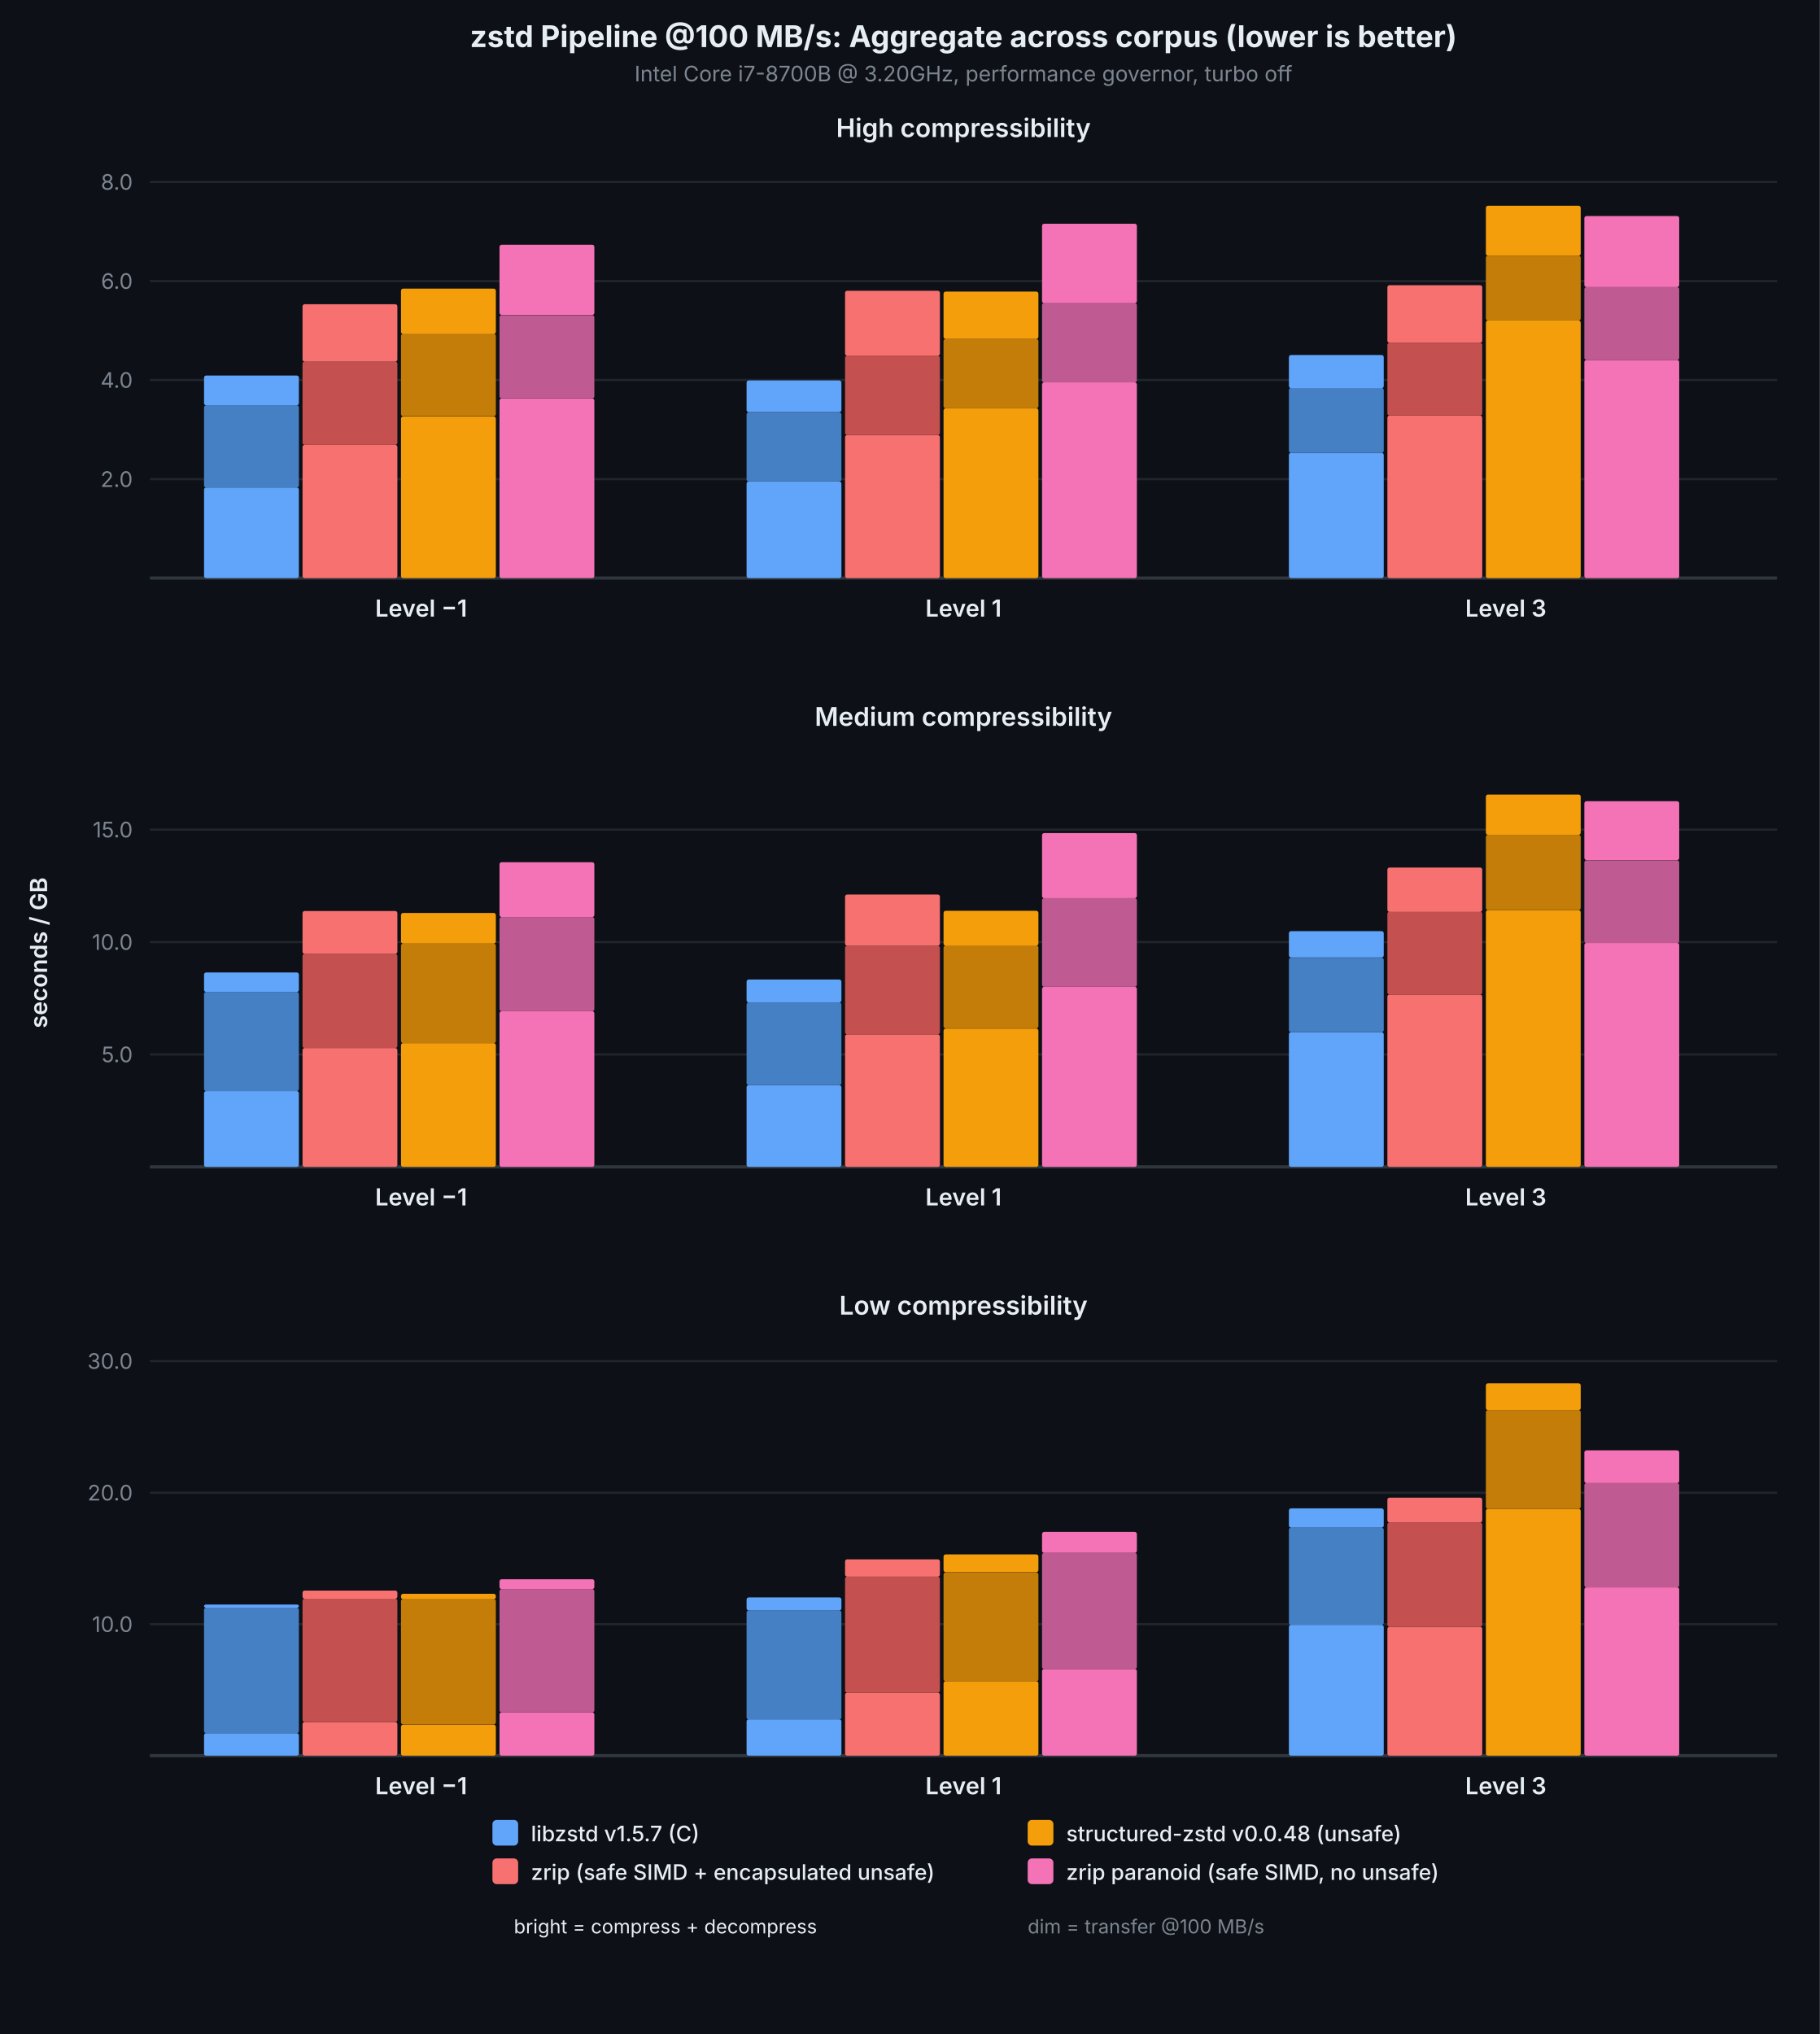
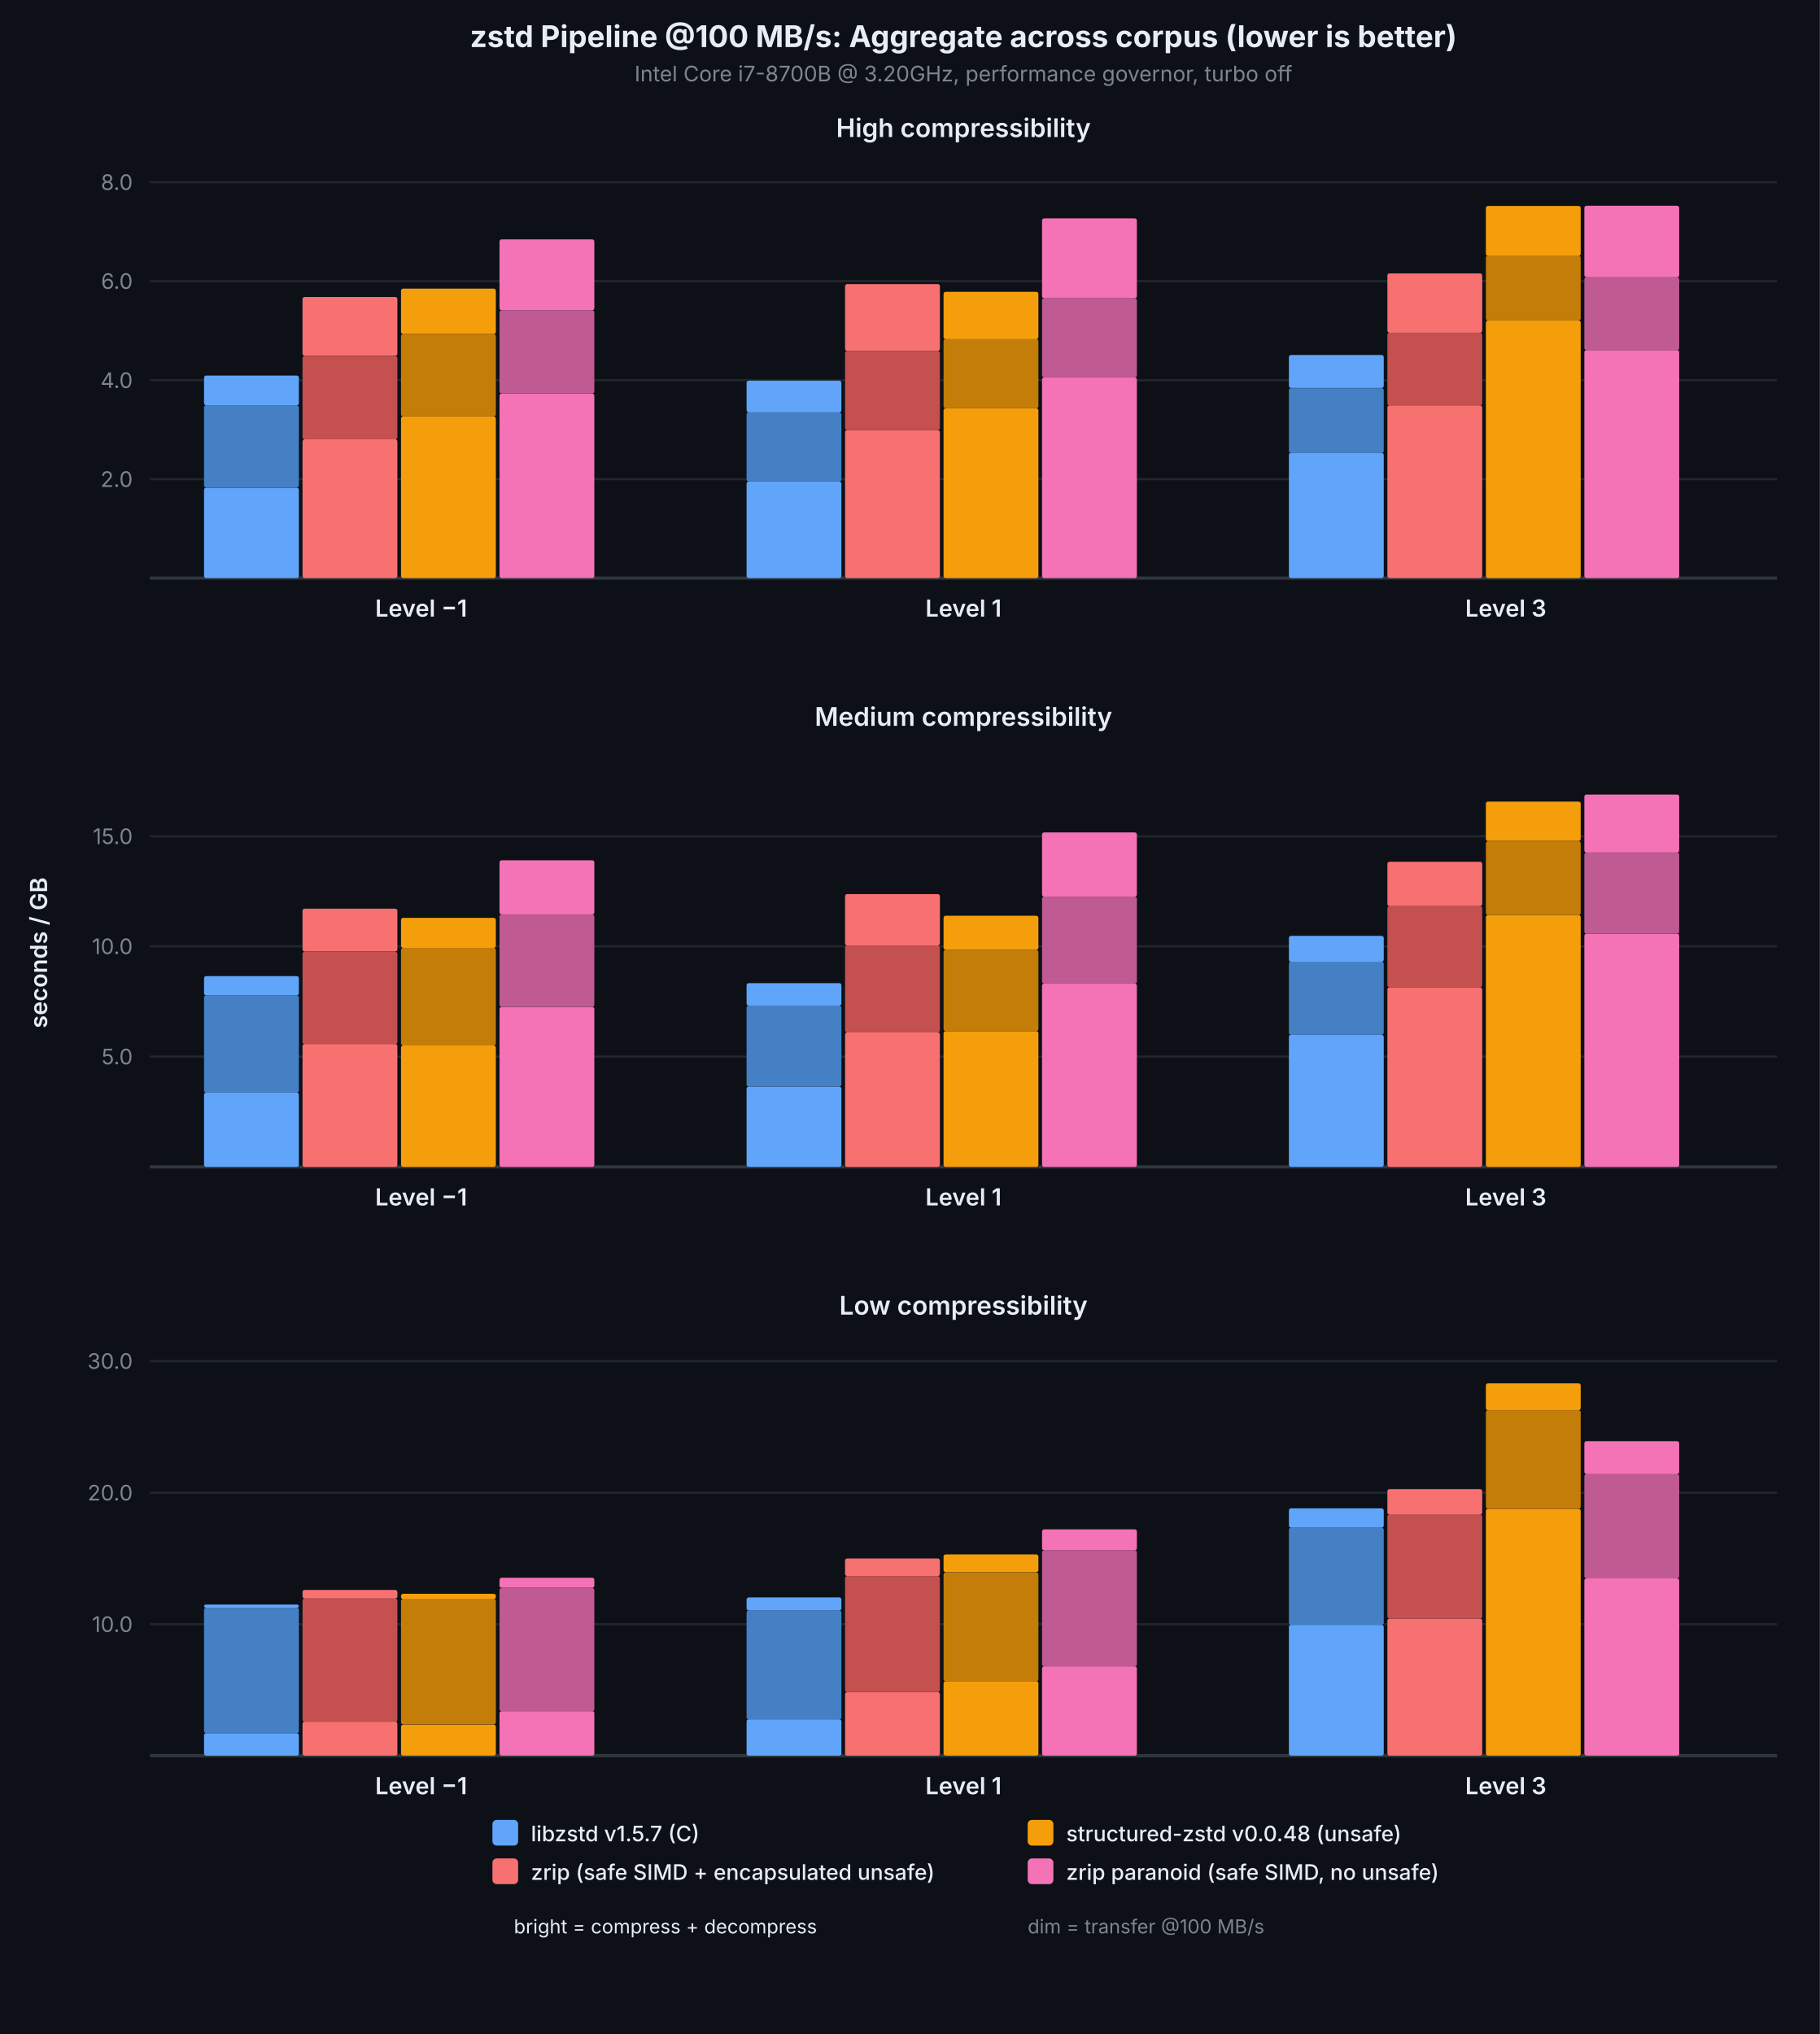
<svg xmlns="http://www.w3.org/2000/svg" viewBox="0 0 850 950" font-family="system-ui, -apple-system, sans-serif">
  <rect width="850" height="950" fill="#0d1117" />
  <text x="450.0" y="22" text-anchor="middle" fill="#e6edf3" font-size="14" font-weight="700">zstd Pipeline @100 MB/s: Aggregate across corpus (lower is better)</text>
  <text x="450.0" y="38" text-anchor="middle" fill="#7d8590" font-size="10">Intel Core i7-8700B @ 3.20GHz, performance governor, turbo off</text>
  <text x="22" y="445.0" text-anchor="middle" fill="#e6edf3" font-size="11" font-weight="600" transform="rotate(-90,22,445.0)">seconds / GB</text>
  <text x="450.0" y="64" text-anchor="middle" fill="#e6edf3" font-size="12" font-weight="600">High compressibility</text>
  <line x1="70" y1="223.8" x2="830" y2="223.8" stroke="#21262d" stroke-width="1" />
  <text x="62" y="223.8" text-anchor="end" dominant-baseline="middle" fill="#7d8590" font-size="10">2.0</text>
-   <line x1="70" y1="177.5" x2="830" y2="177.5" stroke="#21262d" stroke-width="1" />
-   <text x="62" y="177.5" text-anchor="end" dominant-baseline="middle" fill="#7d8590" font-size="10">4.0</text>
+   <line x1="70" y1="177.6" x2="830" y2="177.6" stroke="#21262d" stroke-width="1" />
+   <text x="62" y="177.6" text-anchor="end" dominant-baseline="middle" fill="#7d8590" font-size="10">4.0</text>
  <line x1="70" y1="131.3" x2="830" y2="131.3" stroke="#21262d" stroke-width="1" />
  <text x="62" y="131.3" text-anchor="end" dominant-baseline="middle" fill="#7d8590" font-size="10">6.0</text>
-   <line x1="70" y1="85.0" x2="830" y2="85.0" stroke="#21262d" stroke-width="1" />
-   <text x="62" y="85.0" text-anchor="end" dominant-baseline="middle" fill="#7d8590" font-size="10">8.0</text>
+   <line x1="70" y1="85.1" x2="830" y2="85.1" stroke="#21262d" stroke-width="1" />
+   <text x="62" y="85.1" text-anchor="end" dominant-baseline="middle" fill="#7d8590" font-size="10">8.0</text>
  <line x1="70" y1="270" x2="830" y2="270" stroke="#30363d" stroke-width="1.5" />
-   <rect x="95.3" y="227.7" width="44.3" height="42.3" fill="#60a5fa" rx="1" />
+   <rect x="95.3" y="227.8" width="44.3" height="42.2" fill="#60a5fa" rx="1" />
  <rect x="95.3" y="189.3" width="44.3" height="38.4" fill="#4680c4" rx="1" />
  <rect x="95.3" y="175.4" width="44.3" height="13.9" fill="#60a5fa" rx="1" />
-   <rect x="141.3" y="207.8" width="44.3" height="62.2" fill="#f87171" rx="1" />
-   <rect x="141.3" y="168.9" width="44.3" height="38.9" fill="#c45050" rx="1" />
-   <rect x="141.3" y="142.1" width="44.3" height="26.8" fill="#f87171" rx="1" />
+   <rect x="141.3" y="205.2" width="44.3" height="64.8" fill="#f87171" rx="1" />
+   <rect x="141.3" y="166.3" width="44.3" height="38.9" fill="#c45050" rx="1" />
+   <rect x="141.3" y="138.7" width="44.3" height="27.5" fill="#f87171" rx="1" />
  <rect x="187.3" y="194.5" width="44.3" height="75.5" fill="#f59e0b" rx="1" />
-   <rect x="187.3" y="155.9" width="44.3" height="38.5" fill="#c47d08" rx="1" />
+   <rect x="187.3" y="156.0" width="44.3" height="38.5" fill="#c47d08" rx="1" />
  <rect x="187.3" y="134.8" width="44.3" height="21.2" fill="#f59e0b" rx="1" />
-   <rect x="233.3" y="186.1" width="44.3" height="83.9" fill="#f472b6" rx="1" />
-   <rect x="233.3" y="147.2" width="44.3" height="38.9" fill="#c05a92" rx="1" />
-   <rect x="233.3" y="114.3" width="44.3" height="32.8" fill="#f472b6" rx="1" />
+   <rect x="233.3" y="183.8" width="44.3" height="86.2" fill="#f472b6" rx="1" />
+   <rect x="233.3" y="144.9" width="44.3" height="38.9" fill="#c05a92" rx="1" />
+   <rect x="233.3" y="111.8" width="44.3" height="33.1" fill="#f472b6" rx="1" />
  <text x="196.7" y="288" text-anchor="middle" fill="#e6edf3" font-size="11" font-weight="600">Level −1</text>
  <rect x="348.7" y="224.9" width="44.3" height="45.1" fill="#60a5fa" rx="1" />
  <rect x="348.7" y="192.6" width="44.3" height="32.3" fill="#4680c4" rx="1" />
-   <rect x="348.7" y="177.7" width="44.3" height="14.8" fill="#60a5fa" rx="1" />
-   <rect x="394.7" y="203.2" width="44.3" height="66.8" fill="#f87171" rx="1" />
-   <rect x="394.7" y="166.1" width="44.3" height="37.1" fill="#c45050" rx="1" />
-   <rect x="394.7" y="135.8" width="44.3" height="30.3" fill="#f87171" rx="1" />
+   <rect x="348.7" y="177.8" width="44.3" height="14.8" fill="#60a5fa" rx="1" />
+   <rect x="394.7" y="200.9" width="44.3" height="69.1" fill="#f87171" rx="1" />
+   <rect x="394.7" y="163.9" width="44.3" height="37.0" fill="#c45050" rx="1" />
+   <rect x="394.7" y="132.7" width="44.3" height="31.2" fill="#f87171" rx="1" />
  <rect x="440.7" y="190.7" width="44.3" height="79.3" fill="#f59e0b" rx="1" />
  <rect x="440.7" y="158.3" width="44.3" height="32.4" fill="#c47d08" rx="1" />
-   <rect x="440.7" y="136.2" width="44.3" height="22.1" fill="#f59e0b" rx="1" />
-   <rect x="486.7" y="178.6" width="44.3" height="91.4" fill="#f472b6" rx="1" />
-   <rect x="486.7" y="141.5" width="44.3" height="37.1" fill="#c05a92" rx="1" />
-   <rect x="486.7" y="104.5" width="44.3" height="37.1" fill="#f472b6" rx="1" />
+   <rect x="440.7" y="136.3" width="44.3" height="22.1" fill="#f59e0b" rx="1" />
+   <rect x="486.7" y="176.3" width="44.3" height="93.7" fill="#f472b6" rx="1" />
+   <rect x="486.7" y="139.3" width="44.3" height="37.0" fill="#c05a92" rx="1" />
+   <rect x="486.7" y="102.0" width="44.3" height="37.3" fill="#f472b6" rx="1" />
  <text x="450.0" y="288" text-anchor="middle" fill="#e6edf3" font-size="11" font-weight="600">Level 1</text>
  <rect x="602.0" y="211.5" width="44.3" height="58.5" fill="#60a5fa" rx="1" />
-   <rect x="602.0" y="181.2" width="44.3" height="30.3" fill="#4680c4" rx="1" />
-   <rect x="602.0" y="165.8" width="44.3" height="15.5" fill="#60a5fa" rx="1" />
-   <rect x="648.0" y="194.1" width="44.3" height="75.9" fill="#f87171" rx="1" />
-   <rect x="648.0" y="160.1" width="44.3" height="34.0" fill="#c45050" rx="1" />
-   <rect x="648.0" y="133.2" width="44.3" height="26.9" fill="#f87171" rx="1" />
+   <rect x="602.0" y="181.3" width="44.3" height="30.3" fill="#4680c4" rx="1" />
+   <rect x="602.0" y="165.8" width="44.3" height="15.4" fill="#60a5fa" rx="1" />
+   <rect x="648.0" y="189.3" width="44.3" height="80.7" fill="#f87171" rx="1" />
+   <rect x="648.0" y="155.4" width="44.3" height="34.0" fill="#c45050" rx="1" />
+   <rect x="648.0" y="127.7" width="44.3" height="27.7" fill="#f87171" rx="1" />
  <rect x="694.0" y="149.7" width="44.3" height="120.3" fill="#f59e0b" rx="1" />
  <rect x="694.0" y="119.4" width="44.3" height="30.3" fill="#c47d08" rx="1" />
-   <rect x="694.0" y="96.1" width="44.3" height="23.3" fill="#f59e0b" rx="1" />
-   <rect x="740.0" y="168.1" width="44.3" height="101.9" fill="#f472b6" rx="1" />
-   <rect x="740.0" y="134.1" width="44.3" height="34.0" fill="#c05a92" rx="1" />
-   <rect x="740.0" y="100.9" width="44.3" height="33.2" fill="#f472b6" rx="1" />
+   <rect x="694.0" y="96.2" width="44.3" height="23.3" fill="#f59e0b" rx="1" />
+   <rect x="740.0" y="163.5" width="44.3" height="106.5" fill="#f472b6" rx="1" />
+   <rect x="740.0" y="129.5" width="44.3" height="34.0" fill="#c05a92" rx="1" />
+   <rect x="740.0" y="96.1" width="44.3" height="33.4" fill="#f472b6" rx="1" />
  <text x="703.3" y="288" text-anchor="middle" fill="#e6edf3" font-size="11" font-weight="600">Level 3</text>
  <text x="450.0" y="339" text-anchor="middle" fill="#e6edf3" font-size="12" font-weight="600">Medium compressibility</text>
-   <line x1="70" y1="492.5" x2="830" y2="492.5" stroke="#21262d" stroke-width="1" />
-   <text x="62" y="492.5" text-anchor="end" dominant-baseline="middle" fill="#7d8590" font-size="10">5.0</text>
-   <line x1="70" y1="440.0" x2="830" y2="440.0" stroke="#21262d" stroke-width="1" />
-   <text x="62" y="440.0" text-anchor="end" dominant-baseline="middle" fill="#7d8590" font-size="10">10.0</text>
-   <line x1="70" y1="387.5" x2="830" y2="387.5" stroke="#21262d" stroke-width="1" />
-   <text x="62" y="387.5" text-anchor="end" dominant-baseline="middle" fill="#7d8590" font-size="10">15.0</text>
+   <line x1="70" y1="493.5" x2="830" y2="493.5" stroke="#21262d" stroke-width="1" />
+   <text x="62" y="493.5" text-anchor="end" dominant-baseline="middle" fill="#7d8590" font-size="10">5.0</text>
+   <line x1="70" y1="442.0" x2="830" y2="442.0" stroke="#21262d" stroke-width="1" />
+   <text x="62" y="442.0" text-anchor="end" dominant-baseline="middle" fill="#7d8590" font-size="10">10.0</text>
+   <line x1="70" y1="390.6" x2="830" y2="390.6" stroke="#21262d" stroke-width="1" />
+   <text x="62" y="390.6" text-anchor="end" dominant-baseline="middle" fill="#7d8590" font-size="10">15.0</text>
  <line x1="70" y1="545" x2="830" y2="545" stroke="#30363d" stroke-width="1.5" />
-   <rect x="95.3" y="509.6" width="44.3" height="35.4" fill="#60a5fa" rx="1" />
-   <rect x="95.3" y="463.3" width="44.3" height="46.3" fill="#4680c4" rx="1" />
-   <rect x="95.3" y="454.2" width="44.3" height="9.1" fill="#60a5fa" rx="1" />
-   <rect x="141.3" y="489.5" width="44.3" height="55.5" fill="#f87171" rx="1" />
-   <rect x="141.3" y="445.5" width="44.3" height="44.0" fill="#c45050" rx="1" />
-   <rect x="141.3" y="425.5" width="44.3" height="20.0" fill="#f87171" rx="1" />
-   <rect x="187.3" y="487.2" width="44.3" height="57.8" fill="#f59e0b" rx="1" />
-   <rect x="187.3" y="440.7" width="44.3" height="46.5" fill="#c47d08" rx="1" />
-   <rect x="187.3" y="426.4" width="44.3" height="14.3" fill="#f59e0b" rx="1" />
-   <rect x="233.3" y="472.3" width="44.3" height="72.7" fill="#f472b6" rx="1" />
-   <rect x="233.3" y="428.3" width="44.3" height="44.0" fill="#c05a92" rx="1" />
-   <rect x="233.3" y="402.7" width="44.3" height="25.6" fill="#f472b6" rx="1" />
+   <rect x="95.3" y="510.3" width="44.3" height="34.7" fill="#60a5fa" rx="1" />
+   <rect x="95.3" y="464.9" width="44.3" height="45.4" fill="#4680c4" rx="1" />
+   <rect x="95.3" y="455.9" width="44.3" height="9.0" fill="#60a5fa" rx="1" />
+   <rect x="141.3" y="487.6" width="44.3" height="57.4" fill="#f87171" rx="1" />
+   <rect x="141.3" y="444.5" width="44.3" height="43.2" fill="#c45050" rx="1" />
+   <rect x="141.3" y="424.4" width="44.3" height="20.0" fill="#f87171" rx="1" />
+   <rect x="187.3" y="488.3" width="44.3" height="56.7" fill="#f59e0b" rx="1" />
+   <rect x="187.3" y="442.7" width="44.3" height="45.6" fill="#c47d08" rx="1" />
+   <rect x="187.3" y="428.7" width="44.3" height="14.0" fill="#f59e0b" rx="1" />
+   <rect x="233.3" y="470.3" width="44.3" height="74.7" fill="#f472b6" rx="1" />
+   <rect x="233.3" y="427.1" width="44.3" height="43.2" fill="#c05a92" rx="1" />
+   <rect x="233.3" y="401.8" width="44.3" height="25.3" fill="#f472b6" rx="1" />
  <text x="196.7" y="563" text-anchor="middle" fill="#e6edf3" font-size="11" font-weight="600">Level −1</text>
-   <rect x="348.7" y="506.8" width="44.3" height="38.2" fill="#60a5fa" rx="1" />
-   <rect x="348.7" y="468.2" width="44.3" height="38.6" fill="#4680c4" rx="1" />
-   <rect x="348.7" y="457.5" width="44.3" height="10.7" fill="#60a5fa" rx="1" />
-   <rect x="394.7" y="483.1" width="44.3" height="61.9" fill="#f87171" rx="1" />
-   <rect x="394.7" y="441.7" width="44.3" height="41.4" fill="#c45050" rx="1" />
-   <rect x="394.7" y="417.8" width="44.3" height="23.9" fill="#f87171" rx="1" />
-   <rect x="440.7" y="480.4" width="44.3" height="64.6" fill="#f59e0b" rx="1" />
-   <rect x="440.7" y="441.6" width="44.3" height="38.7" fill="#c47d08" rx="1" />
-   <rect x="440.7" y="425.4" width="44.3" height="16.3" fill="#f59e0b" rx="1" />
-   <rect x="486.7" y="460.9" width="44.3" height="84.1" fill="#f472b6" rx="1" />
-   <rect x="486.7" y="419.5" width="44.3" height="41.4" fill="#c05a92" rx="1" />
-   <rect x="486.7" y="389.1" width="44.3" height="30.4" fill="#f472b6" rx="1" />
+   <rect x="348.7" y="507.5" width="44.3" height="37.5" fill="#60a5fa" rx="1" />
+   <rect x="348.7" y="469.7" width="44.3" height="37.8" fill="#4680c4" rx="1" />
+   <rect x="348.7" y="459.2" width="44.3" height="10.5" fill="#60a5fa" rx="1" />
+   <rect x="394.7" y="482.2" width="44.3" height="62.8" fill="#f87171" rx="1" />
+   <rect x="394.7" y="441.6" width="44.3" height="40.6" fill="#c45050" rx="1" />
+   <rect x="394.7" y="417.6" width="44.3" height="24.0" fill="#f87171" rx="1" />
+   <rect x="440.7" y="481.6" width="44.3" height="63.4" fill="#f59e0b" rx="1" />
+   <rect x="440.7" y="443.6" width="44.3" height="38.0" fill="#c47d08" rx="1" />
+   <rect x="440.7" y="427.7" width="44.3" height="15.9" fill="#f59e0b" rx="1" />
+   <rect x="486.7" y="459.4" width="44.3" height="85.6" fill="#f472b6" rx="1" />
+   <rect x="486.7" y="418.8" width="44.3" height="40.6" fill="#c05a92" rx="1" />
+   <rect x="486.7" y="388.8" width="44.3" height="30.0" fill="#f472b6" rx="1" />
  <text x="450.0" y="563" text-anchor="middle" fill="#e6edf3" font-size="11" font-weight="600">Level 1</text>
-   <rect x="602.0" y="482.1" width="44.3" height="62.9" fill="#60a5fa" rx="1" />
-   <rect x="602.0" y="447.3" width="44.3" height="34.8" fill="#4680c4" rx="1" />
-   <rect x="602.0" y="434.9" width="44.3" height="12.3" fill="#60a5fa" rx="1" />
-   <rect x="648.0" y="464.5" width="44.3" height="80.5" fill="#f87171" rx="1" />
-   <rect x="648.0" y="425.8" width="44.3" height="38.7" fill="#c45050" rx="1" />
-   <rect x="648.0" y="405.2" width="44.3" height="20.7" fill="#f87171" rx="1" />
-   <rect x="694.0" y="425.1" width="44.3" height="119.9" fill="#f59e0b" rx="1" />
-   <rect x="694.0" y="389.9" width="44.3" height="35.2" fill="#c47d08" rx="1" />
-   <rect x="694.0" y="371.1" width="44.3" height="18.8" fill="#f59e0b" rx="1" />
-   <rect x="740.0" y="440.4" width="44.3" height="104.6" fill="#f472b6" rx="1" />
-   <rect x="740.0" y="401.8" width="44.3" height="38.7" fill="#c05a92" rx="1" />
-   <rect x="740.0" y="374.2" width="44.3" height="27.5" fill="#f472b6" rx="1" />
+   <rect x="602.0" y="483.3" width="44.3" height="61.7" fill="#60a5fa" rx="1" />
+   <rect x="602.0" y="449.1" width="44.3" height="34.2" fill="#4680c4" rx="1" />
+   <rect x="602.0" y="437.1" width="44.3" height="12.1" fill="#60a5fa" rx="1" />
+   <rect x="648.0" y="461.1" width="44.3" height="83.9" fill="#f87171" rx="1" />
+   <rect x="648.0" y="423.2" width="44.3" height="37.9" fill="#c45050" rx="1" />
+   <rect x="648.0" y="402.5" width="44.3" height="20.7" fill="#f87171" rx="1" />
+   <rect x="694.0" y="427.4" width="44.3" height="117.6" fill="#f59e0b" rx="1" />
+   <rect x="694.0" y="392.9" width="44.3" height="34.5" fill="#c47d08" rx="1" />
+   <rect x="694.0" y="374.4" width="44.3" height="18.4" fill="#f59e0b" rx="1" />
+   <rect x="740.0" y="436.1" width="44.3" height="108.9" fill="#f472b6" rx="1" />
+   <rect x="740.0" y="398.2" width="44.3" height="37.9" fill="#c05a92" rx="1" />
+   <rect x="740.0" y="371.1" width="44.3" height="27.1" fill="#f472b6" rx="1" />
  <text x="703.3" y="563" text-anchor="middle" fill="#e6edf3" font-size="11" font-weight="600">Level 3</text>
  <text x="450.0" y="614" text-anchor="middle" fill="#e6edf3" font-size="12" font-weight="600">Low compressibility</text>
  <line x1="70" y1="758.6" x2="830" y2="758.6" stroke="#21262d" stroke-width="1" />
  <text x="62" y="758.6" text-anchor="end" dominant-baseline="middle" fill="#7d8590" font-size="10">10.0</text>
  <line x1="70" y1="697.2" x2="830" y2="697.2" stroke="#21262d" stroke-width="1" />
  <text x="62" y="697.2" text-anchor="end" dominant-baseline="middle" fill="#7d8590" font-size="10">20.0</text>
  <line x1="70" y1="635.7" x2="830" y2="635.7" stroke="#21262d" stroke-width="1" />
  <text x="62" y="635.7" text-anchor="end" dominant-baseline="middle" fill="#7d8590" font-size="10">30.0</text>
  <line x1="70" y1="820" x2="830" y2="820" stroke="#30363d" stroke-width="1.5" />
  <rect x="95.3" y="809.5" width="44.3" height="10.5" fill="#60a5fa" rx="1" />
  <rect x="95.3" y="750.9" width="44.3" height="58.6" fill="#4680c4" rx="1" />
  <rect x="95.3" y="749.4" width="44.3" height="1.5" fill="#60a5fa" rx="1" />
-   <rect x="141.3" y="804.3" width="44.3" height="15.7" fill="#f87171" rx="1" />
-   <rect x="141.3" y="746.7" width="44.3" height="57.6" fill="#c45050" rx="1" />
-   <rect x="141.3" y="742.9" width="44.3" height="3.8" fill="#f87171" rx="1" />
+   <rect x="141.3" y="804.1" width="44.3" height="15.9" fill="#f87171" rx="1" />
+   <rect x="141.3" y="746.6" width="44.3" height="57.6" fill="#c45050" rx="1" />
+   <rect x="141.3" y="742.6" width="44.3" height="4.0" fill="#f87171" rx="1" />
  <rect x="187.3" y="805.5" width="44.3" height="14.5" fill="#f59e0b" rx="1" />
  <rect x="187.3" y="746.8" width="44.3" height="58.6" fill="#c47d08" rx="1" />
  <rect x="187.3" y="744.4" width="44.3" height="2.5" fill="#f59e0b" rx="1" />
-   <rect x="233.3" y="799.8" width="44.3" height="20.2" fill="#f472b6" rx="1" />
-   <rect x="233.3" y="742.2" width="44.3" height="57.6" fill="#c05a92" rx="1" />
-   <rect x="233.3" y="737.6" width="44.3" height="4.6" fill="#f472b6" rx="1" />
+   <rect x="233.3" y="799.2" width="44.3" height="20.8" fill="#f472b6" rx="1" />
+   <rect x="233.3" y="741.7" width="44.3" height="57.6" fill="#c05a92" rx="1" />
+   <rect x="233.3" y="736.9" width="44.3" height="4.7" fill="#f472b6" rx="1" />
  <text x="196.7" y="838" text-anchor="middle" fill="#e6edf3" font-size="11" font-weight="600">Level −1</text>
  <rect x="348.7" y="803.0" width="44.3" height="17.0" fill="#60a5fa" rx="1" />
  <rect x="348.7" y="752.2" width="44.3" height="50.9" fill="#4680c4" rx="1" />
  <rect x="348.7" y="746.1" width="44.3" height="6.1" fill="#60a5fa" rx="1" />
-   <rect x="394.7" y="790.6" width="44.3" height="29.4" fill="#f87171" rx="1" />
-   <rect x="394.7" y="736.4" width="44.3" height="54.2" fill="#c45050" rx="1" />
-   <rect x="394.7" y="728.3" width="44.3" height="8.1" fill="#f87171" rx="1" />
+   <rect x="394.7" y="790.3" width="44.3" height="29.7" fill="#f87171" rx="1" />
+   <rect x="394.7" y="736.1" width="44.3" height="54.2" fill="#c45050" rx="1" />
+   <rect x="394.7" y="727.9" width="44.3" height="8.2" fill="#f87171" rx="1" />
  <rect x="440.7" y="785.2" width="44.3" height="34.8" fill="#f59e0b" rx="1" />
  <rect x="440.7" y="734.4" width="44.3" height="50.9" fill="#c47d08" rx="1" />
  <rect x="440.7" y="726.0" width="44.3" height="8.3" fill="#f59e0b" rx="1" />
-   <rect x="486.7" y="779.5" width="44.3" height="40.5" fill="#f472b6" rx="1" />
-   <rect x="486.7" y="725.3" width="44.3" height="54.2" fill="#c05a92" rx="1" />
-   <rect x="486.7" y="715.5" width="44.3" height="9.8" fill="#f472b6" rx="1" />
+   <rect x="486.7" y="778.3" width="44.3" height="41.7" fill="#f472b6" rx="1" />
+   <rect x="486.7" y="724.1" width="44.3" height="54.2" fill="#c05a92" rx="1" />
+   <rect x="486.7" y="714.3" width="44.3" height="9.8" fill="#f472b6" rx="1" />
  <text x="450.0" y="838" text-anchor="middle" fill="#e6edf3" font-size="11" font-weight="600">Level 1</text>
  <rect x="602.0" y="758.9" width="44.3" height="61.1" fill="#60a5fa" rx="1" />
  <rect x="602.0" y="713.5" width="44.3" height="45.4" fill="#4680c4" rx="1" />
  <rect x="602.0" y="704.5" width="44.3" height="9.0" fill="#60a5fa" rx="1" />
-   <rect x="648.0" y="759.8" width="44.3" height="60.2" fill="#f87171" rx="1" />
-   <rect x="648.0" y="711.1" width="44.3" height="48.7" fill="#c45050" rx="1" />
-   <rect x="648.0" y="699.5" width="44.3" height="11.6" fill="#f87171" rx="1" />
+   <rect x="648.0" y="756.0" width="44.3" height="64.0" fill="#f87171" rx="1" />
+   <rect x="648.0" y="707.3" width="44.3" height="48.7" fill="#c45050" rx="1" />
+   <rect x="648.0" y="695.5" width="44.3" height="11.9" fill="#f87171" rx="1" />
  <rect x="694.0" y="704.7" width="44.3" height="115.3" fill="#f59e0b" rx="1" />
  <rect x="694.0" y="658.6" width="44.3" height="46.1" fill="#c47d08" rx="1" />
  <rect x="694.0" y="646.1" width="44.3" height="12.5" fill="#f59e0b" rx="1" />
-   <rect x="740.0" y="741.4" width="44.3" height="78.6" fill="#f472b6" rx="1" />
-   <rect x="740.0" y="692.7" width="44.3" height="48.7" fill="#c05a92" rx="1" />
-   <rect x="740.0" y="677.4" width="44.3" height="15.3" fill="#f472b6" rx="1" />
+   <rect x="740.0" y="737.2" width="44.3" height="82.8" fill="#f472b6" rx="1" />
+   <rect x="740.0" y="688.5" width="44.3" height="48.7" fill="#c05a92" rx="1" />
+   <rect x="740.0" y="673.1" width="44.3" height="15.4" fill="#f472b6" rx="1" />
  <text x="703.3" y="838" text-anchor="middle" fill="#e6edf3" font-size="11" font-weight="600">Level 3</text>
  <rect x="230" y="850" width="12" height="12" fill="#60a5fa" rx="2" />
  <text x="248" y="860" fill="#e6edf3" font-size="10" font-weight="500">libzstd v1.5.7 (C)</text>
  <rect x="230" y="868" width="12" height="12" fill="#f87171" rx="2" />
  <text x="248" y="878" fill="#e6edf3" font-size="10" font-weight="500">zrip (safe SIMD + encapsulated unsafe)</text>
  <rect x="480" y="850" width="12" height="12" fill="#f59e0b" rx="2" />
  <text x="498" y="860" fill="#e6edf3" font-size="10" font-weight="500">structured-zstd v0.0.48 (unsafe)</text>
  <rect x="480" y="868" width="12" height="12" fill="#f472b6" rx="2" />
  <text x="498" y="878" fill="#e6edf3" font-size="10" font-weight="500">zrip paranoid (safe SIMD, no unsafe)</text>
  <text x="240" y="903" fill="#e6edf3" font-size="9">bright = compress + decompress</text>
  <text x="480" y="903" fill="#7d8590" font-size="9">dim = transfer @100 MB/s</text>
</svg>
